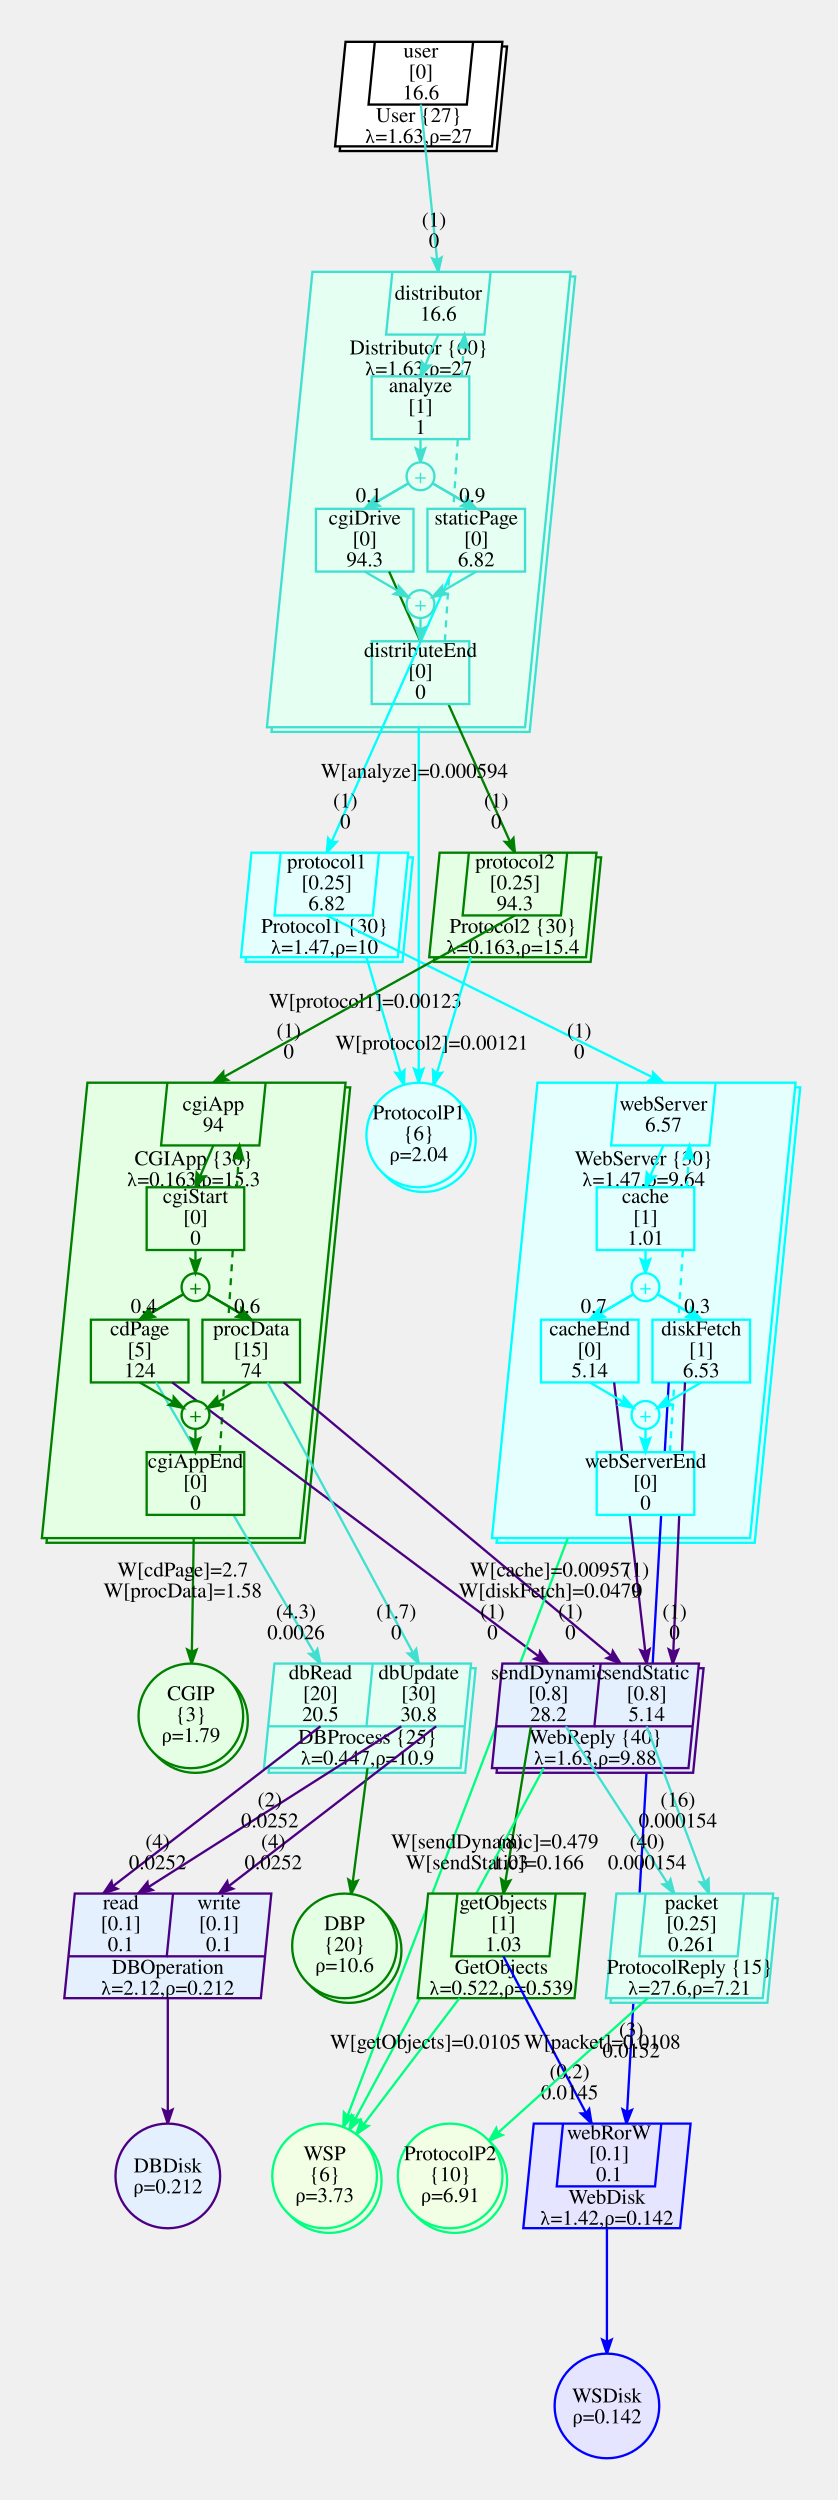
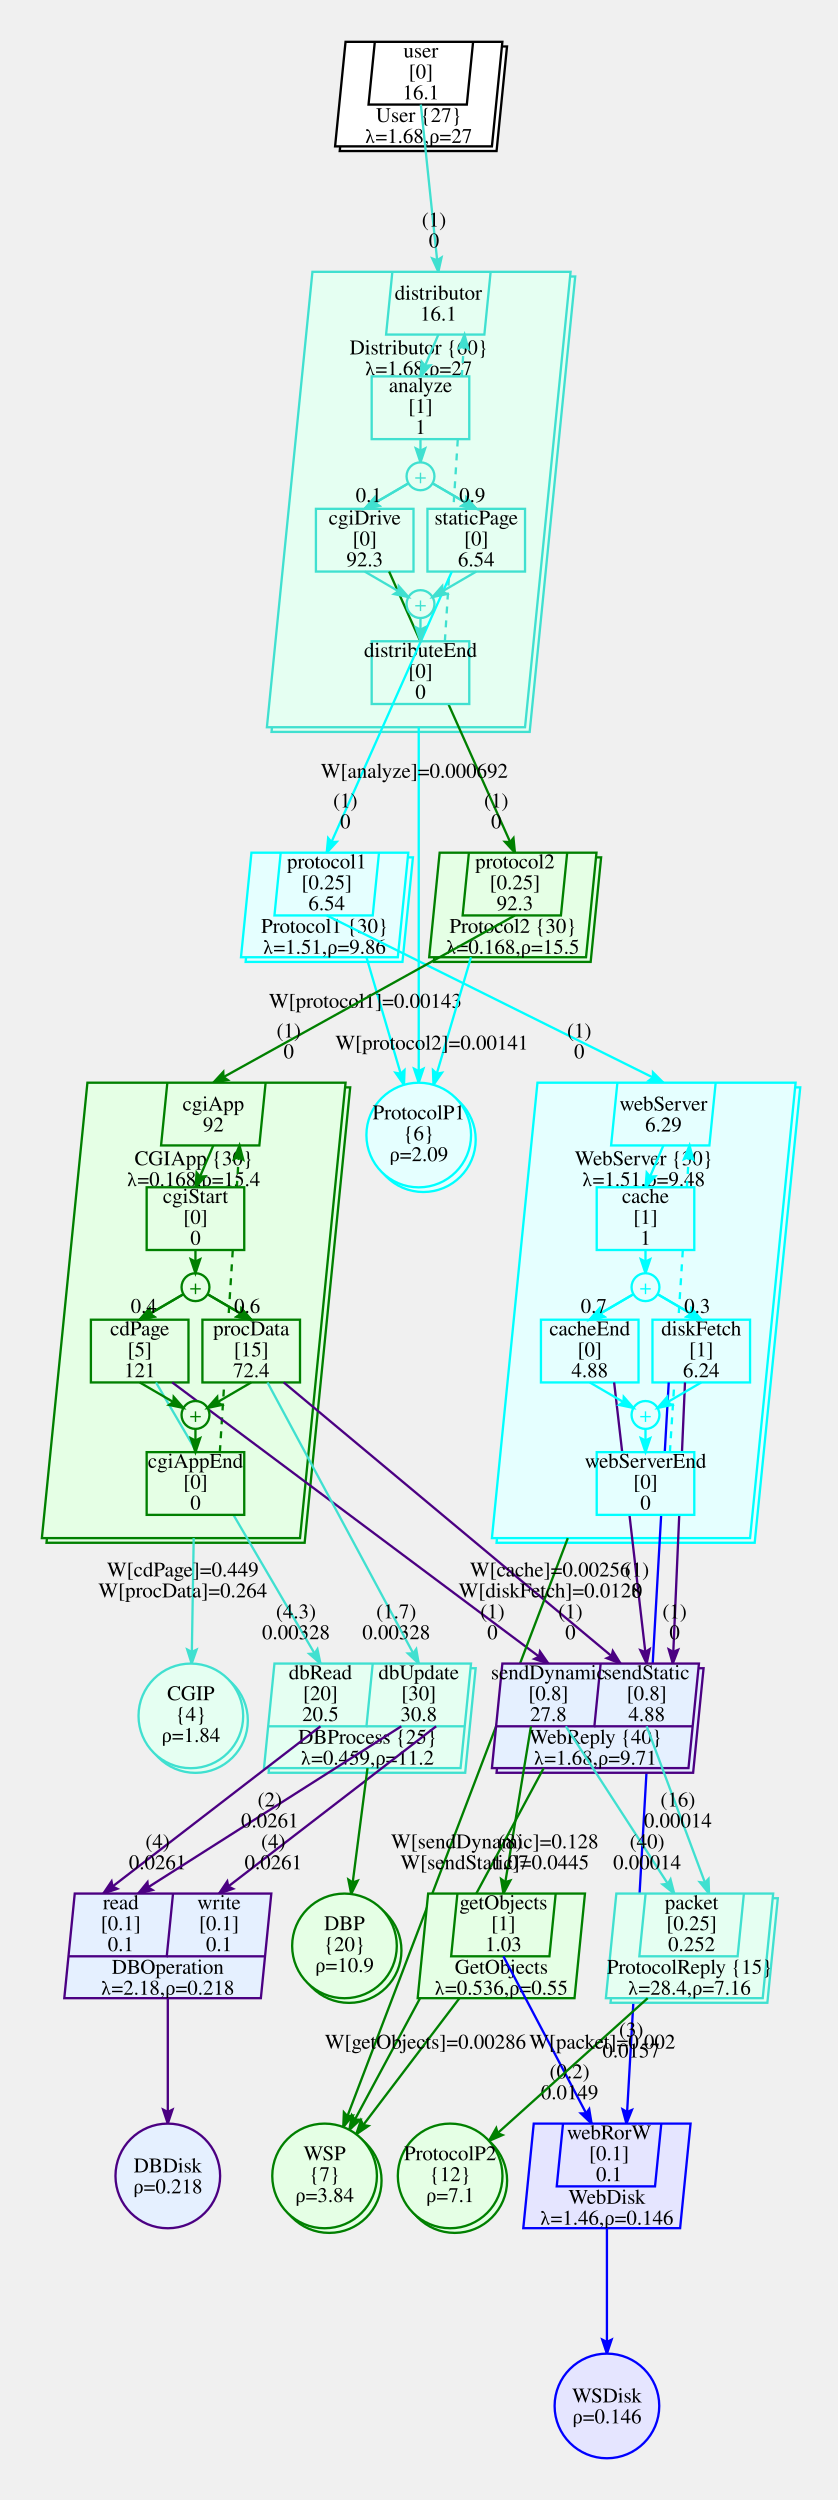
<svg xmlns="http://www.w3.org/2000/svg" width="5.006in" height="14.944in" viewBox="0 0 9010 26900">
  <polygon fill="#ffffff" stroke="black" stroke-width="25" points="3767.5,500 5455,500 5342.5,1625 3655,1625 " />
  <polygon fill="#ffffff" stroke="black" stroke-width="25" points="3717.5,450 5405,450 5292.5,1575 3605,1575 " />
-   <text x="4505" y="1538" font-family="Times" font-style="Roman" font-size="225" fill="black" text-anchor="middle">λ=1.63,ρ=27</text>
+   <text x="4505" y="1538" font-family="Times" font-style="Roman" font-size="225" fill="black" text-anchor="middle">λ=1.68,ρ=27</text>
  <text x="4505" y="1313" font-family="Times" font-style="Roman" font-size="225" fill="black" text-anchor="middle">User {27}</text>
  <polyline stroke="black" stroke-width="25" fill="none" points="4032.5,450 3965,1125 5022.5,1125 5090,450 " />
-   <text x="4528" y="1069" font-family="Times" font-style="Roman" font-size="225" fill="black" text-anchor="middle">16.6</text>
+   <text x="4528" y="1069" font-family="Times" font-style="Roman" font-size="225" fill="black" text-anchor="middle">16.1</text>
  <text x="4528" y="844" font-family="Times" font-style="Roman" font-size="225" fill="black" text-anchor="middle">[0]</text>
  <text x="4528" y="619" font-family="Times" font-style="Roman" font-size="225" fill="black" text-anchor="middle">user</text>
  <line x1="4527.5" y1="1125" x2="4716.25" y2="2925" stroke="Turquoise" stroke-width="25" />
  <polygon fill="Turquoise" stroke="Turquoise" stroke-width="25" points="4716.25,2925 4750.33,2770.6 4703.21,2800.68 4650.88,2781.03 " />
  <text x="4669" y="2663" font-family="Times" font-style="Roman" font-size="225" fill="black" text-anchor="middle">0</text>
  <text x="4669" y="2438" font-family="Times" font-style="Roman" font-size="225" fill="black" text-anchor="middle">(1)</text>
  <polygon fill="#e5fff2" stroke="Turquoise" stroke-width="25" points="3411.25,2975 6188.75,2975 5698.75,7875 2921.25,7875 " />
  <polygon fill="#e5fff2" stroke="Turquoise" stroke-width="25" points="3361.25,2925 6138.75,2925 5648.75,7825 2871.25,7825 " />
-   <text x="4505" y="4038" font-family="Times" font-style="Roman" font-size="225" fill="black" text-anchor="middle">λ=1.63,ρ=27</text>
+   <text x="4505" y="4038" font-family="Times" font-style="Roman" font-size="225" fill="black" text-anchor="middle">λ=1.68,ρ=27</text>
  <text x="4505" y="3813" font-family="Times" font-style="Roman" font-size="225" fill="black" text-anchor="middle">Distributor {60}</text>
  <polyline stroke="Turquoise" stroke-width="25" fill="none" points="4221.25,2925 4153.75,3600 5211.25,3600 5278.75,2925 " />
-   <text x="4716" y="3450" font-family="Times" font-style="Roman" font-size="225" fill="black" text-anchor="middle">16.6</text>
+   <text x="4716" y="3450" font-family="Times" font-style="Roman" font-size="225" fill="black" text-anchor="middle">16.1</text>
  <text x="4716" y="3225" font-family="Times" font-style="Roman" font-size="225" fill="black" text-anchor="middle">distributor</text>
  <line x1="4716.25" y1="3600" x2="4523.75" y2="4050" stroke="Turquoise" stroke-width="25" />
  <polygon fill="Turquoise" stroke="Turquoise" stroke-width="25" points="4523.75,4050 4628.72,3931.75 4572.91,3935.07 4536.77,3892.42 " />
  <line x1="4786.25" y1="6900" x2="4997.5" y2="3600" stroke-dasharray="75" stroke="Turquoise" stroke-width="25" />
  <polygon fill="Turquoise" stroke="Turquoise" stroke-width="25" points="4997.5,3600 4938.02,3746.5 4989.51,3724.74 5037.82,3752.89 " />
  <polygon fill="#e5fff2" stroke="Turquoise" stroke-width="25" points="3998.75,4725 3998.75,4050 5048.75,4050 5048.75,4725 3998.75,4725 " />
  <text x="4524" y="4669" font-family="Times" font-style="Roman" font-size="225" fill="black" text-anchor="middle">1</text>
  <text x="4524" y="4444" font-family="Times" font-style="Roman" font-size="225" fill="black" text-anchor="middle">[1]</text>
  <text x="4524" y="4219" font-family="Times" font-style="Roman" font-size="225" fill="black" text-anchor="middle">analyze</text>
  <polygon fill="#e5fff2" stroke="Turquoise" stroke-width="25" points="3398.75,6150 3398.75,5475 4448.75,5475 4448.75,6150 3398.75,6150 " />
  <line x1="4186.25" y1="6150" x2="5540" y2="9175" stroke="Green" stroke-width="25" />
  <polygon fill="Green" stroke="Green" stroke-width="25" points="5540,9175 5524.37,9017.66 5488.94,9060.9 5433.09,9058.51 " />
  <text x="5339" y="8913" font-family="Times" font-style="Roman" font-size="225" fill="black" text-anchor="middle">0</text>
  <text x="5339" y="8688" font-family="Times" font-style="Roman" font-size="225" fill="black" text-anchor="middle">(1)</text>
-   <text x="3924" y="6094" font-family="Times" font-style="Roman" font-size="225" fill="black" text-anchor="middle">94.3</text>
+   <text x="3924" y="6094" font-family="Times" font-style="Roman" font-size="225" fill="black" text-anchor="middle">92.3</text>
  <text x="3924" y="5869" font-family="Times" font-style="Roman" font-size="225" fill="black" text-anchor="middle">[0]</text>
  <text x="3924" y="5644" font-family="Times" font-style="Roman" font-size="225" fill="black" text-anchor="middle">cgiDrive</text>
  <polygon fill="#e5fff2" stroke="Turquoise" stroke-width="25" points="3998.75,7575 3998.75,6900 5048.75,6900 5048.75,7575 3998.75,7575 " />
  <text x="4524" y="7519" font-family="Times" font-style="Roman" font-size="225" fill="black" text-anchor="middle">0</text>
  <text x="4524" y="7294" font-family="Times" font-style="Roman" font-size="225" fill="black" text-anchor="middle">[0]</text>
  <text x="4524" y="7069" font-family="Times" font-style="Roman" font-size="225" fill="black" text-anchor="middle">distributeEnd</text>
  <polygon fill="#e5fff2" stroke="Turquoise" stroke-width="25" points="4598.75,6150 4598.75,5475 5648.75,5475 5648.75,6150 4598.75,6150 " />
  <line x1="4861.25" y1="6150" x2="3515" y2="9175" stroke="Cyan" stroke-width="25" />
  <polygon fill="Cyan" stroke="Cyan" stroke-width="25" points="3515,9175 3621.67,9058.29 3565.82,9060.8 3530.31,9017.63 " />
  <text x="3715" y="8913" font-family="Times" font-style="Roman" font-size="225" fill="black" text-anchor="middle">0</text>
  <text x="3715" y="8688" font-family="Times" font-style="Roman" font-size="225" fill="black" text-anchor="middle">(1)</text>
-   <text x="5124" y="6094" font-family="Times" font-style="Roman" font-size="225" fill="black" text-anchor="middle">6.82</text>
+   <text x="5124" y="6094" font-family="Times" font-style="Roman" font-size="225" fill="black" text-anchor="middle">6.54</text>
  <text x="5124" y="5869" font-family="Times" font-style="Roman" font-size="225" fill="black" text-anchor="middle">[0]</text>
  <text x="5124" y="5644" font-family="Times" font-style="Roman" font-size="225" fill="black" text-anchor="middle">staticPage</text>
  <line x1="4523.75" y1="4725" x2="4523.75" y2="4975" stroke="Turquoise" stroke-width="25" />
  <polygon fill="Turquoise" stroke="Turquoise" stroke-width="25" points="4523.75,4975 4573.75,4825 4523.75,4850 4473.75,4825 " />
  <circle cx="4524" cy="6500" r="150" fill="#e5fff2" stroke="Turquoise" stroke-width="25" />
  <text x="4524" y="6575" font-family="Times" font-style="Roman" font-size="225" fill="Turquoise" text-anchor="middle">+</text>
  <line x1="3923.75" y1="6150" x2="4394.18" y2="6424.42" stroke="Turquoise" stroke-width="25" />
  <polygon fill="Turquoise" stroke="Turquoise" stroke-width="25" points="4394.18,6424.42 4289.81,6305.65 4286.21,6361.44 4239.42,6392.03 " />
  <line x1="5123.75" y1="6150" x2="4653.32" y2="6424.42" stroke="Turquoise" stroke-width="25" />
  <polygon fill="Turquoise" stroke="Turquoise" stroke-width="25" points="4653.32,6424.42 4808.08,6392.03 4761.29,6361.44 4757.69,6305.65 " />
  <circle cx="4524" cy="5125" r="150" fill="#e5fff2" stroke="Turquoise" stroke-width="25" />
  <text x="4524" y="5200" font-family="Times" font-style="Roman" font-size="225" fill="Turquoise" text-anchor="middle">+</text>
  <line x1="4394.18" y1="5200.58" x2="3923.75" y2="5475" stroke="Turquoise" stroke-width="25" />
  <polygon fill="Turquoise" stroke="Turquoise" stroke-width="25" points="3923.75,5475 4078.51,5442.61 4031.72,5412.02 4028.12,5356.23 " />
  <line x1="4653.32" y1="5200.58" x2="5123.75" y2="5475" stroke="Turquoise" stroke-width="25" />
  <polygon fill="Turquoise" stroke="Turquoise" stroke-width="25" points="5123.75,5475 5019.38,5356.23 5015.78,5412.02 4968.99,5442.61 " />
  <line x1="4394.18" y1="5200.58" x2="3923.75" y2="5475" stroke="Turquoise" stroke-width="25" />
  <polygon fill="Turquoise" stroke="Turquoise" stroke-width="25" points="3923.75,5475 4078.51,5442.61 4031.72,5412.02 4028.12,5356.23 " />
  <line x1="4653.32" y1="5200.58" x2="5123.75" y2="5475" stroke="Turquoise" stroke-width="25" />
  <polygon fill="Turquoise" stroke="Turquoise" stroke-width="25" points="5123.75,5475 5019.38,5356.23 5015.78,5412.02 4968.99,5442.61 " />
  <text x="3967" y="5402" font-family="Times" font-style="Roman" font-size="225" fill="black" text-anchor="middle">0.1</text>
  <text x="5081" y="5402" font-family="Times" font-style="Roman" font-size="225" fill="black" text-anchor="middle">0.9</text>
  <line x1="4523.75" y1="6650" x2="4523.75" y2="6900" stroke="Turquoise" stroke-width="25" />
  <polygon fill="Turquoise" stroke="Turquoise" stroke-width="25" points="4523.75,6900 4573.75,6750 4523.75,6775 4473.75,6750 " />
  <line x1="4505" y1="7825" x2="4505" y2="11650" stroke="Cyan" stroke-width="25" />
  <polygon fill="Cyan" stroke="Cyan" stroke-width="25" points="4505,11650 4555,11500 4505,11525 4455,11500 " />
-   <text x="4458" y="8369" font-family="Times" font-style="Roman" font-size="225" fill="black" text-anchor="middle">W[analyze]=0.000594</text>
+   <text x="4458" y="8369" font-family="Times" font-style="Roman" font-size="225" fill="black" text-anchor="middle">W[analyze]=0.000692</text>
  <polygon fill="#e5ffff" stroke="Cyan" stroke-width="25" points="2755,9225 4442.5,9225 4330,10350 2642.5,10350 " />
  <polygon fill="#e5ffff" stroke="Cyan" stroke-width="25" points="2705,9175 4392.5,9175 4280,10300 2592.5,10300 " />
-   <text x="3492" y="10263" font-family="Times" font-style="Roman" font-size="225" fill="black" text-anchor="middle">λ=1.47,ρ=10</text>
+   <text x="3492" y="10263" font-family="Times" font-style="Roman" font-size="225" fill="black" text-anchor="middle">λ=1.51,ρ=9.86</text>
  <text x="3492" y="10038" font-family="Times" font-style="Roman" font-size="225" fill="black" text-anchor="middle">Protocol1 {30}</text>
  <polyline stroke="Cyan" stroke-width="25" fill="none" points="3020,9175 2952.5,9850 4010,9850 4077.5,9175 " />
-   <text x="3515" y="9794" font-family="Times" font-style="Roman" font-size="225" fill="black" text-anchor="middle">6.82</text>
+   <text x="3515" y="9794" font-family="Times" font-style="Roman" font-size="225" fill="black" text-anchor="middle">6.54</text>
  <text x="3515" y="9569" font-family="Times" font-style="Roman" font-size="225" fill="black" text-anchor="middle">[0.25]</text>
  <text x="3515" y="9344" font-family="Times" font-style="Roman" font-size="225" fill="black" text-anchor="middle">protocol1</text>
  <line x1="3515" y1="9850" x2="7137.5" y2="11650" stroke="Cyan" stroke-width="25" />
  <polygon fill="Cyan" stroke="Cyan" stroke-width="25" points="7137.5,11650 7025.42,11538.5 7025.56,11594.4 6980.92,11628 " />
  <text x="6232" y="11388" font-family="Times" font-style="Roman" font-size="225" fill="black" text-anchor="middle">0</text>
  <text x="6232" y="11163" font-family="Times" font-style="Roman" font-size="225" fill="black" text-anchor="middle">(1)</text>
  <line x1="3942.5" y1="10300" x2="4346.28" y2="11672.9" stroke="Cyan" stroke-width="25" />
  <polygon fill="Cyan" stroke="Cyan" stroke-width="25" points="4346.28,11672.9 4351.92,11514.8 4311.01,11552.9 4255.99,11543.1 " />
-   <text x="3931" y="10844" font-family="Times" font-style="Roman" font-size="225" fill="black" text-anchor="middle">W[protocol1]=0.00123</text>
+   <text x="3931" y="10844" font-family="Times" font-style="Roman" font-size="225" fill="black" text-anchor="middle">W[protocol1]=0.00143</text>
  <polygon fill="#e5ffe5" stroke="Green" stroke-width="25" points="4780,9225 6467.5,9225 6355,10350 4667.5,10350 " />
  <polygon fill="#e5ffe5" stroke="Green" stroke-width="25" points="4730,9175 6417.5,9175 6305,10300 4617.5,10300 " />
-   <text x="5518" y="10263" font-family="Times" font-style="Roman" font-size="225" fill="black" text-anchor="middle">λ=0.163,ρ=15.4</text>
+   <text x="5518" y="10263" font-family="Times" font-style="Roman" font-size="225" fill="black" text-anchor="middle">λ=0.168,ρ=15.5</text>
  <text x="5518" y="10038" font-family="Times" font-style="Roman" font-size="225" fill="black" text-anchor="middle">Protocol2 {30}</text>
  <polyline stroke="Green" stroke-width="25" fill="none" points="5045,9175 4977.5,9850 6035,9850 6102.5,9175 " />
-   <text x="5540" y="9794" font-family="Times" font-style="Roman" font-size="225" fill="black" text-anchor="middle">94.3</text>
+   <text x="5540" y="9794" font-family="Times" font-style="Roman" font-size="225" fill="black" text-anchor="middle">92.3</text>
  <text x="5540" y="9569" font-family="Times" font-style="Roman" font-size="225" fill="black" text-anchor="middle">[0.25]</text>
  <text x="5540" y="9344" font-family="Times" font-style="Roman" font-size="225" fill="black" text-anchor="middle">protocol2</text>
  <line x1="5540" y1="9850" x2="2295" y2="11650" stroke="Green" stroke-width="25" />
  <polygon fill="Green" stroke="Green" stroke-width="25" points="2295,11650 2450.42,11621 2404.31,11589.4 2401.92,11533.5 " />
  <text x="3106" y="11388" font-family="Times" font-style="Roman" font-size="225" fill="black" text-anchor="middle">0</text>
  <text x="3106" y="11163" font-family="Times" font-style="Roman" font-size="225" fill="black" text-anchor="middle">(1)</text>
  <line x1="5067.5" y1="10300" x2="4663.72" y2="11672.9" stroke="Cyan" stroke-width="25" />
  <polygon fill="Cyan" stroke="Cyan" stroke-width="25" points="4663.72,11672.9 4754.01,11543.1 4698.99,11552.9 4658.08,11514.8 " />
-   <text x="4646" y="11294" font-family="Times" font-style="Roman" font-size="225" fill="black" text-anchor="middle">W[protocol2]=0.00121</text>
+   <text x="4646" y="11294" font-family="Times" font-style="Roman" font-size="225" fill="black" text-anchor="middle">W[protocol2]=0.00141</text>
  <polygon fill="#e5ffe5" stroke="Green" stroke-width="25" points="990,11700 3767.5,11700 3277.5,16600 500,16600 " />
  <polygon fill="#e5ffe5" stroke="Green" stroke-width="25" points="940,11650 3717.5,11650 3227.5,16550 450,16550 " />
-   <text x="2084" y="12763" font-family="Times" font-style="Roman" font-size="225" fill="black" text-anchor="middle">λ=0.163,ρ=15.3</text>
+   <text x="2084" y="12763" font-family="Times" font-style="Roman" font-size="225" fill="black" text-anchor="middle">λ=0.168,ρ=15.4</text>
  <text x="2084" y="12538" font-family="Times" font-style="Roman" font-size="225" fill="black" text-anchor="middle">CGIApp {30}</text>
  <polyline stroke="Green" stroke-width="25" fill="none" points="1800,11650 1732.5,12325 2790,12325 2857.5,11650 " />
-   <text x="2295" y="12175" font-family="Times" font-style="Roman" font-size="225" fill="black" text-anchor="middle">94</text>
+   <text x="2295" y="12175" font-family="Times" font-style="Roman" font-size="225" fill="black" text-anchor="middle">92</text>
  <text x="2295" y="11950" font-family="Times" font-style="Roman" font-size="225" fill="black" text-anchor="middle">cgiApp</text>
  <line x1="2295" y1="12325" x2="2102.5" y2="12775" stroke="Green" stroke-width="25" />
  <polygon fill="Green" stroke="Green" stroke-width="25" points="2102.5,12775 2207.47,12656.8 2151.66,12660.1 2115.52,12617.4 " />
  <line x1="2365" y1="15625" x2="2576.25" y2="12325" stroke-dasharray="75" stroke="Green" stroke-width="25" />
  <polygon fill="Green" stroke="Green" stroke-width="25" points="2576.25,12325 2516.77,12471.5 2568.26,12449.7 2616.57,12477.9 " />
  <polygon fill="#e5ffe5" stroke="Green" stroke-width="25" points="977.5,14875 977.5,14200 2027.5,14200 2027.5,14875 977.5,14875 " />
  <line x1="1677.5" y1="14875" x2="3447.5" y2="17900" stroke="Turquoise" stroke-width="25" />
  <polygon fill="Turquoise" stroke="Turquoise" stroke-width="25" points="3447.5,17900 3414.9,17745.3 3384.37,17792.1 3328.59,17795.8 " />
-   <text x="3184" y="17638" font-family="Times" font-style="Roman" font-size="225" fill="black" text-anchor="middle">0.0026</text>
+   <text x="3184" y="17638" font-family="Times" font-style="Roman" font-size="225" fill="black" text-anchor="middle">0.00328</text>
  <text x="3184" y="17413" font-family="Times" font-style="Roman" font-size="225" fill="black" text-anchor="middle">(4.3)</text>
  <line x1="1852.5" y1="14875" x2="5900" y2="17900" stroke="Indigo" stroke-width="25" />
  <polygon fill="Indigo" stroke="Indigo" stroke-width="25" points="5900,17900 5809.78,17770.2 5799.87,17825.2 5749.92,17850.3 " />
  <text x="5298" y="17638" font-family="Times" font-style="Roman" font-size="225" fill="black" text-anchor="middle">0</text>
  <text x="5298" y="17413" font-family="Times" font-style="Roman" font-size="225" fill="black" text-anchor="middle">(1)</text>
-   <text x="1503" y="14819" font-family="Times" font-style="Roman" font-size="225" fill="black" text-anchor="middle">124</text>
+   <text x="1503" y="14819" font-family="Times" font-style="Roman" font-size="225" fill="black" text-anchor="middle">121</text>
  <text x="1503" y="14594" font-family="Times" font-style="Roman" font-size="225" fill="black" text-anchor="middle">[5]</text>
  <text x="1503" y="14369" font-family="Times" font-style="Roman" font-size="225" fill="black" text-anchor="middle">cdPage</text>
  <polygon fill="#e5ffe5" stroke="Green" stroke-width="25" points="1577.5,16300 1577.5,15625 2627.5,15625 2627.5,16300 1577.5,16300 " />
  <text x="2103" y="16244" font-family="Times" font-style="Roman" font-size="225" fill="black" text-anchor="middle">0</text>
  <text x="2103" y="16019" font-family="Times" font-style="Roman" font-size="225" fill="black" text-anchor="middle">[0]</text>
  <text x="2103" y="15794" font-family="Times" font-style="Roman" font-size="225" fill="black" text-anchor="middle">cgiAppEnd</text>
  <polygon fill="#e5ffe5" stroke="Green" stroke-width="25" points="1577.5,13450 1577.5,12775 2627.5,12775 2627.5,13450 1577.5,13450 " />
  <text x="2103" y="13394" font-family="Times" font-style="Roman" font-size="225" fill="black" text-anchor="middle">0</text>
  <text x="2103" y="13169" font-family="Times" font-style="Roman" font-size="225" fill="black" text-anchor="middle">[0]</text>
  <text x="2103" y="12944" font-family="Times" font-style="Roman" font-size="225" fill="black" text-anchor="middle">cgiStart</text>
  <polygon fill="#e5ffe5" stroke="Green" stroke-width="25" points="2177.5,14875 2177.5,14200 3227.5,14200 3227.5,14875 2177.5,14875 " />
  <line x1="2877.5" y1="14875" x2="4505" y2="17900" stroke="Turquoise" stroke-width="25" />
  <polygon fill="Turquoise" stroke="Turquoise" stroke-width="25" points="4505,17900 4477.96,17744.2 4445.78,17789.9 4389.9,17791.6 " />
-   <text x="4263" y="17638" font-family="Times" font-style="Roman" font-size="225" fill="black" text-anchor="middle">0</text>
+   <text x="4263" y="17638" font-family="Times" font-style="Roman" font-size="225" fill="black" text-anchor="middle">0.00328</text>
  <text x="4263" y="17413" font-family="Times" font-style="Roman" font-size="225" fill="black" text-anchor="middle">(1.7)</text>
  <line x1="3052.5" y1="14875" x2="6676.25" y2="17900" stroke="Indigo" stroke-width="25" />
  <polygon fill="Indigo" stroke="Indigo" stroke-width="25" points="6676.25,17900 6593.14,17765.5 6580.29,17819.9 6529.06,17842.3 " />
  <text x="6137" y="17638" font-family="Times" font-style="Roman" font-size="225" fill="black" text-anchor="middle">0</text>
  <text x="6137" y="17413" font-family="Times" font-style="Roman" font-size="225" fill="black" text-anchor="middle">(1)</text>
-   <text x="2703" y="14819" font-family="Times" font-style="Roman" font-size="225" fill="black" text-anchor="middle">74</text>
+   <text x="2703" y="14819" font-family="Times" font-style="Roman" font-size="225" fill="black" text-anchor="middle">72.4</text>
  <text x="2703" y="14594" font-family="Times" font-style="Roman" font-size="225" fill="black" text-anchor="middle">[15]</text>
  <text x="2703" y="14369" font-family="Times" font-style="Roman" font-size="225" fill="black" text-anchor="middle">procData</text>
  <circle cx="2103" cy="15225" r="150" fill="#e5ffe5" stroke="Green" stroke-width="25" />
  <text x="2103" y="15300" font-family="Times" font-style="Roman" font-size="225" fill="Green" text-anchor="middle">+</text>
+   <line x1="2702.5" y1="14875" x2="2232.07" y2="15149.4" stroke="Green" stroke-width="25" />
+   <polygon fill="Green" stroke="Green" stroke-width="25" points="2232.07,15149.4 2386.83,15117 2340.04,15086.4 2336.44,15030.6 " />
  <line x1="1502.5" y1="14875" x2="1972.93" y2="15149.4" stroke="Green" stroke-width="25" />
  <polygon fill="Green" stroke="Green" stroke-width="25" points="1972.93,15149.4 1868.56,15030.6 1864.96,15086.4 1818.17,15117 " />
-   <line x1="2702.5" y1="14875" x2="2232.07" y2="15149.4" stroke="Green" stroke-width="25" />
-   <polygon fill="Green" stroke="Green" stroke-width="25" points="2232.07,15149.4 2386.83,15117 2340.04,15086.4 2336.44,15030.6 " />
  <circle cx="2103" cy="13850" r="150" fill="#e5ffe5" stroke="Green" stroke-width="25" />
  <text x="2103" y="13925" font-family="Times" font-style="Roman" font-size="225" fill="Green" text-anchor="middle">+</text>
+   <line x1="2232.07" y1="13925.6" x2="2702.5" y2="14200" stroke="Green" stroke-width="25" />
+   <polygon fill="Green" stroke="Green" stroke-width="25" points="2702.5,14200 2598.13,14081.2 2594.53,14137 2547.74,14167.6 " />
  <line x1="1972.93" y1="13925.6" x2="1502.5" y2="14200" stroke="Green" stroke-width="25" />
  <polygon fill="Green" stroke="Green" stroke-width="25" points="1502.5,14200 1657.26,14167.6 1610.47,14137 1606.87,14081.2 " />
  <line x1="2232.07" y1="13925.6" x2="2702.5" y2="14200" stroke="Green" stroke-width="25" />
  <polygon fill="Green" stroke="Green" stroke-width="25" points="2702.5,14200 2598.13,14081.2 2594.53,14137 2547.74,14167.6 " />
  <line x1="1972.93" y1="13925.6" x2="1502.5" y2="14200" stroke="Green" stroke-width="25" />
  <polygon fill="Green" stroke="Green" stroke-width="25" points="1502.5,14200 1657.26,14167.6 1610.47,14137 1606.87,14081.2 " />
-   <line x1="2232.07" y1="13925.6" x2="2702.5" y2="14200" stroke="Green" stroke-width="25" />
-   <polygon fill="Green" stroke="Green" stroke-width="25" points="2702.5,14200 2598.13,14081.2 2594.53,14137 2547.74,14167.6 " />
+   <text x="2659" y="14127" font-family="Times" font-style="Roman" font-size="225" fill="black" text-anchor="middle">0.6</text>
  <text x="1546" y="14127" font-family="Times" font-style="Roman" font-size="225" fill="black" text-anchor="middle">0.4</text>
-   <text x="2659" y="14127" font-family="Times" font-style="Roman" font-size="225" fill="black" text-anchor="middle">0.6</text>
  <line x1="2102.5" y1="15375" x2="2102.5" y2="15625" stroke="Green" stroke-width="25" />
  <polygon fill="Green" stroke="Green" stroke-width="25" points="2102.5,15625 2152.5,15475 2102.5,15500 2052.5,15475 " />
  <line x1="2102.5" y1="13450" x2="2102.5" y2="13700" stroke="Green" stroke-width="25" />
  <polygon fill="Green" stroke="Green" stroke-width="25" points="2102.5,13700 2152.5,13550 2102.5,13575 2052.5,13550 " />
-   <line x1="2083.75" y1="16550" x2="2061.69" y2="17900.1" stroke="Green" stroke-width="25" />
-   <polygon fill="Green" stroke="Green" stroke-width="25" points="2061.69,17900.1 2114.13,17750.9 2063.73,17775.1 2014.15,17749.3 " />
-   <text x="1966" y="17188" font-family="Times" font-style="Roman" font-size="225" fill="black" text-anchor="middle">W[procData]=1.58</text>
-   <text x="1966" y="16963" font-family="Times" font-style="Roman" font-size="225" fill="black" text-anchor="middle">W[cdPage]=2.7</text>
+   <line x1="2083.75" y1="16550" x2="2061.69" y2="17900.1" stroke="Turquoise" stroke-width="25" />
+   <polygon fill="Turquoise" stroke="Turquoise" stroke-width="25" points="2061.69,17900.1 2114.13,17750.9 2063.73,17775.1 2014.15,17749.3 " />
+   <text x="1966" y="17188" font-family="Times" font-style="Roman" font-size="225" fill="black" text-anchor="middle">W[procData]=0.264</text>
+   <text x="1966" y="16963" font-family="Times" font-style="Roman" font-size="225" fill="black" text-anchor="middle">W[cdPage]=0.449</text>
  <circle cx="4555" cy="12263" r="563" fill="#e5ffff" stroke="Cyan" stroke-width="25" />
  <circle cx="4505" cy="12213" r="563" fill="#e5ffff" stroke="Cyan" stroke-width="25" />
-   <text x="4505" y="12494" font-family="Times" font-style="Roman" font-size="225" fill="black" text-anchor="middle">ρ=2.04</text>
+   <text x="4505" y="12494" font-family="Times" font-style="Roman" font-size="225" fill="black" text-anchor="middle">ρ=2.09</text>
  <text x="4505" y="12269" font-family="Times" font-style="Roman" font-size="225" fill="black" text-anchor="middle">{6}</text>
  <text x="4505" y="12044" font-family="Times" font-style="Roman" font-size="225" fill="black" text-anchor="middle">ProtocolP1</text>
  <polygon fill="#e5ffff" stroke="Cyan" stroke-width="25" points="5832.5,11700 8610,11700 8120,16600 5342.5,16600 " />
  <polygon fill="#e5ffff" stroke="Cyan" stroke-width="25" points="5782.5,11650 8560,11650 8070,16550 5292.5,16550 " />
-   <text x="6926" y="12763" font-family="Times" font-style="Roman" font-size="225" fill="black" text-anchor="middle">λ=1.47,ρ=9.64</text>
+   <text x="6926" y="12763" font-family="Times" font-style="Roman" font-size="225" fill="black" text-anchor="middle">λ=1.51,ρ=9.48</text>
  <text x="6926" y="12538" font-family="Times" font-style="Roman" font-size="225" fill="black" text-anchor="middle">WebServer {30}</text>
  <polyline stroke="Cyan" stroke-width="25" fill="none" points="6642.5,11650 6575,12325 7632.5,12325 7700,11650 " />
-   <text x="7138" y="12175" font-family="Times" font-style="Roman" font-size="225" fill="black" text-anchor="middle">6.57</text>
+   <text x="7138" y="12175" font-family="Times" font-style="Roman" font-size="225" fill="black" text-anchor="middle">6.29</text>
  <text x="7138" y="11950" font-family="Times" font-style="Roman" font-size="225" fill="black" text-anchor="middle">webServer</text>
  <line x1="7137.5" y1="12325" x2="6945" y2="12775" stroke="Cyan" stroke-width="25" />
  <polygon fill="Cyan" stroke="Cyan" stroke-width="25" points="6945,12775 7049.97,12656.8 6994.16,12660.1 6958.02,12617.4 " />
  <line x1="7207.5" y1="15625" x2="7418.75" y2="12325" stroke-dasharray="75" stroke="Cyan" stroke-width="25" />
  <polygon fill="Cyan" stroke="Cyan" stroke-width="25" points="7418.75,12325 7359.27,12471.5 7410.76,12449.7 7459.07,12477.9 " />
  <polygon fill="#e5ffff" stroke="Cyan" stroke-width="25" points="6420,13450 6420,12775 7470,12775 7470,13450 6420,13450 " />
-   <text x="6945" y="13394" font-family="Times" font-style="Roman" font-size="225" fill="black" text-anchor="middle">1.01</text>
+   <text x="6945" y="13394" font-family="Times" font-style="Roman" font-size="225" fill="black" text-anchor="middle">1</text>
  <text x="6945" y="13169" font-family="Times" font-style="Roman" font-size="225" fill="black" text-anchor="middle">[1]</text>
  <text x="6945" y="12944" font-family="Times" font-style="Roman" font-size="225" fill="black" text-anchor="middle">cache</text>
  <polygon fill="#e5ffff" stroke="Cyan" stroke-width="25" points="5820,14875 5820,14200 6870,14200 6870,14875 5820,14875 " />
  <line x1="6607.5" y1="14875" x2="6957.5" y2="17900" stroke="Indigo" stroke-width="25" />
  <polygon fill="Indigo" stroke="Indigo" stroke-width="25" points="6957.5,17900 6989.93,17745.2 6943.13,17775.8 6890.59,17756.7 " />
  <text x="6853" y="17188" font-family="Times" font-style="Roman" font-size="225" fill="black" text-anchor="middle">0</text>
  <text x="6853" y="16963" font-family="Times" font-style="Roman" font-size="225" fill="black" text-anchor="middle">(1)</text>
-   <text x="6345" y="14819" font-family="Times" font-style="Roman" font-size="225" fill="black" text-anchor="middle">5.14</text>
+   <text x="6345" y="14819" font-family="Times" font-style="Roman" font-size="225" fill="black" text-anchor="middle">4.88</text>
  <text x="6345" y="14594" font-family="Times" font-style="Roman" font-size="225" fill="black" text-anchor="middle">[0]</text>
  <text x="6345" y="14369" font-family="Times" font-style="Roman" font-size="225" fill="black" text-anchor="middle">cacheEnd</text>
  <polygon fill="#e5ffff" stroke="Cyan" stroke-width="25" points="7020,14875 7020,14200 8070,14200 8070,14875 7020,14875 " />
  <line x1="7195" y1="14875" x2="6740" y2="22850" stroke="Blue" stroke-width="25" />
  <polygon fill="Blue" stroke="Blue" stroke-width="25" points="6740,22850 6798.46,22703.1 6747.12,22725.2 6698.63,22697.4 " />
-   <text x="6791" y="22138" font-family="Times" font-style="Roman" font-size="225" fill="black" text-anchor="middle">0.0152</text>
+   <text x="6791" y="22138" font-family="Times" font-style="Roman" font-size="225" fill="black" text-anchor="middle">0.0157</text>
  <text x="6791" y="21913" font-family="Times" font-style="Roman" font-size="225" fill="black" text-anchor="middle">(3)</text>
  <line x1="7370" y1="14875" x2="7238.75" y2="17900" stroke="Indigo" stroke-width="25" />
  <polygon fill="Indigo" stroke="Indigo" stroke-width="25" points="7238.75,17900 7295.21,17752.3 7244.17,17775.1 7195.3,17748 " />
  <text x="7258" y="17638" font-family="Times" font-style="Roman" font-size="225" fill="black" text-anchor="middle">0</text>
  <text x="7258" y="17413" font-family="Times" font-style="Roman" font-size="225" fill="black" text-anchor="middle">(1)</text>
-   <text x="7545" y="14819" font-family="Times" font-style="Roman" font-size="225" fill="black" text-anchor="middle">6.53</text>
+   <text x="7545" y="14819" font-family="Times" font-style="Roman" font-size="225" fill="black" text-anchor="middle">6.24</text>
  <text x="7545" y="14594" font-family="Times" font-style="Roman" font-size="225" fill="black" text-anchor="middle">[1]</text>
  <text x="7545" y="14369" font-family="Times" font-style="Roman" font-size="225" fill="black" text-anchor="middle">diskFetch</text>
  <polygon fill="#e5ffff" stroke="Cyan" stroke-width="25" points="6420,16300 6420,15625 7470,15625 7470,16300 6420,16300 " />
  <text x="6945" y="16244" font-family="Times" font-style="Roman" font-size="225" fill="black" text-anchor="middle">0</text>
  <text x="6945" y="16019" font-family="Times" font-style="Roman" font-size="225" fill="black" text-anchor="middle">[0]</text>
  <text x="6945" y="15794" font-family="Times" font-style="Roman" font-size="225" fill="black" text-anchor="middle">webServerEnd</text>
  <line x1="6945" y1="13450" x2="6945" y2="13700" stroke="Cyan" stroke-width="25" />
  <polygon fill="Cyan" stroke="Cyan" stroke-width="25" points="6945,13700 6995,13550 6945,13575 6895,13550 " />
  <circle cx="6945" cy="15225" r="150" fill="#e5ffff" stroke="Cyan" stroke-width="25" />
  <text x="6945" y="15300" font-family="Times" font-style="Roman" font-size="225" fill="Cyan" text-anchor="middle">+</text>
  <line x1="6345" y1="14875" x2="6815.43" y2="15149.4" stroke="Cyan" stroke-width="25" />
  <polygon fill="Cyan" stroke="Cyan" stroke-width="25" points="6815.43,15149.4 6711.06,15030.6 6707.46,15086.4 6660.67,15117 " />
  <line x1="7545" y1="14875" x2="7074.57" y2="15149.4" stroke="Cyan" stroke-width="25" />
  <polygon fill="Cyan" stroke="Cyan" stroke-width="25" points="7074.57,15149.4 7229.33,15117 7182.54,15086.4 7178.94,15030.6 " />
  <circle cx="6945" cy="13850" r="150" fill="#e5ffff" stroke="Cyan" stroke-width="25" />
  <text x="6945" y="13925" font-family="Times" font-style="Roman" font-size="225" fill="Cyan" text-anchor="middle">+</text>
  <line x1="6815.43" y1="13925.6" x2="6345" y2="14200" stroke="Cyan" stroke-width="25" />
  <polygon fill="Cyan" stroke="Cyan" stroke-width="25" points="6345,14200 6499.76,14167.6 6452.97,14137 6449.37,14081.2 " />
  <line x1="7074.57" y1="13925.6" x2="7545" y2="14200" stroke="Cyan" stroke-width="25" />
  <polygon fill="Cyan" stroke="Cyan" stroke-width="25" points="7545,14200 7440.63,14081.2 7437.03,14137 7390.24,14167.6 " />
  <line x1="6815.43" y1="13925.6" x2="6345" y2="14200" stroke="Cyan" stroke-width="25" />
  <polygon fill="Cyan" stroke="Cyan" stroke-width="25" points="6345,14200 6499.76,14167.6 6452.97,14137 6449.37,14081.2 " />
  <line x1="7074.57" y1="13925.6" x2="7545" y2="14200" stroke="Cyan" stroke-width="25" />
  <polygon fill="Cyan" stroke="Cyan" stroke-width="25" points="7545,14200 7440.63,14081.2 7437.03,14137 7390.24,14167.6 " />
  <text x="6388" y="14127" font-family="Times" font-style="Roman" font-size="225" fill="black" text-anchor="middle">0.7</text>
  <text x="7502" y="14127" font-family="Times" font-style="Roman" font-size="225" fill="black" text-anchor="middle">0.3</text>
  <line x1="6945" y1="15375" x2="6945" y2="15625" stroke="Cyan" stroke-width="25" />
  <polygon fill="Cyan" stroke="Cyan" stroke-width="25" points="6945,15625 6995,15475 6945,15500 6895,15475 " />
-   <line x1="6109.37" y1="16550" x2="3692.92" y2="22886.9" stroke="SpringGreen" stroke-width="25" />
-   <polygon fill="SpringGreen" stroke="SpringGreen" stroke-width="25" points="3692.92,22886.9 3793.08,22764.6 3737.46,22770.1 3699.65,22728.9 " />
-   <text x="5919" y="17188" font-family="Times" font-style="Roman" font-size="225" fill="black" text-anchor="middle">W[diskFetch]=0.0479</text>
-   <text x="5919" y="16963" font-family="Times" font-style="Roman" font-size="225" fill="black" text-anchor="middle">W[cache]=0.00957</text>
-   <circle cx="2103" cy="18513" r="563" fill="#e5ffe5" stroke="Green" stroke-width="25" />
-   <circle cx="2053" cy="18463" r="563" fill="#e5ffe5" stroke="Green" stroke-width="25" />
-   <text x="2053" y="18744" font-family="Times" font-style="Roman" font-size="225" fill="black" text-anchor="middle">ρ=1.79</text>
-   <text x="2053" y="18519" font-family="Times" font-style="Roman" font-size="225" fill="black" text-anchor="middle">{3}</text>
+   <line x1="6109.37" y1="16550" x2="3692.92" y2="22886.9" stroke="Green" stroke-width="25" />
+   <polygon fill="Green" stroke="Green" stroke-width="25" points="3692.92,22886.9 3793.08,22764.6 3737.46,22770.1 3699.65,22728.9 " />
+   <text x="5919" y="17188" font-family="Times" font-style="Roman" font-size="225" fill="black" text-anchor="middle">W[diskFetch]=0.0128</text>
+   <text x="5919" y="16963" font-family="Times" font-style="Roman" font-size="225" fill="black" text-anchor="middle">W[cache]=0.00256</text>
+   <circle cx="2103" cy="18513" r="563" fill="#e5fff2" stroke="Turquoise" stroke-width="25" />
+   <circle cx="2053" cy="18463" r="563" fill="#e5fff2" stroke="Turquoise" stroke-width="25" />
+   <text x="2053" y="18744" font-family="Times" font-style="Roman" font-size="225" fill="black" text-anchor="middle">ρ=1.84</text>
+   <text x="2053" y="18519" font-family="Times" font-style="Roman" font-size="225" fill="black" text-anchor="middle">{4}</text>
  <text x="2053" y="18294" font-family="Times" font-style="Roman" font-size="225" fill="black" text-anchor="middle">CGIP</text>
  <polygon fill="#e5fff2" stroke="Turquoise" stroke-width="25" points="3002.5,17950 5117.5,17950 5005,19075 2890,19075 " />
  <polygon fill="#e5fff2" stroke="Turquoise" stroke-width="25" points="2952.5,17900 5067.5,17900 4955,19025 2840,19025 " />
-   <text x="3954" y="18988" font-family="Times" font-style="Roman" font-size="225" fill="black" text-anchor="middle">λ=0.447,ρ=10.9</text>
+   <text x="3954" y="18988" font-family="Times" font-style="Roman" font-size="225" fill="black" text-anchor="middle">λ=0.459,ρ=11.2</text>
  <text x="3954" y="18763" font-family="Times" font-style="Roman" font-size="225" fill="black" text-anchor="middle">DBProcess {25}</text>
  <polyline stroke="Turquoise" stroke-width="25" fill="none" points="2885,18575 3942.5,18575 4010,17900 " />
  <text x="3447" y="18519" font-family="Times" font-style="Roman" font-size="225" fill="black" text-anchor="middle">20.5</text>
  <text x="3447" y="18294" font-family="Times" font-style="Roman" font-size="225" fill="black" text-anchor="middle">[20]</text>
  <text x="3447" y="18069" font-family="Times" font-style="Roman" font-size="225" fill="black" text-anchor="middle">dbRead</text>
  <line x1="3447.5" y1="18575" x2="1111.25" y2="20375" stroke="Indigo" stroke-width="25" />
  <polygon fill="Indigo" stroke="Indigo" stroke-width="25" points="1111.25,20375 1260.59,20323.1 1210.27,20298.7 1199.56,20243.8 " />
-   <text x="1695" y="20113" font-family="Times" font-style="Roman" font-size="225" fill="black" text-anchor="middle">0.0252</text>
+   <text x="1695" y="20113" font-family="Times" font-style="Roman" font-size="225" fill="black" text-anchor="middle">0.0261</text>
  <text x="1695" y="19888" font-family="Times" font-style="Roman" font-size="225" fill="black" text-anchor="middle">(4)</text>
  <line x1="3942.5" y1="18575" x2="5000" y2="18575" stroke="Turquoise" stroke-width="25" />
  <text x="4505" y="18519" font-family="Times" font-style="Roman" font-size="225" fill="black" text-anchor="middle">30.8</text>
  <text x="4505" y="18294" font-family="Times" font-style="Roman" font-size="225" fill="black" text-anchor="middle">[30]</text>
  <text x="4505" y="18069" font-family="Times" font-style="Roman" font-size="225" fill="black" text-anchor="middle">dbUpdate</text>
  <line x1="4317.5" y1="18575" x2="1486.25" y2="20375" stroke="Indigo" stroke-width="25" />
  <polygon fill="Indigo" stroke="Indigo" stroke-width="25" points="1486.25,20375 1639.66,20336.7 1591.74,20307.9 1586.01,20252.3 " />
-   <text x="2902" y="19663" font-family="Times" font-style="Roman" font-size="225" fill="black" text-anchor="middle">0.0252</text>
+   <text x="2902" y="19663" font-family="Times" font-style="Roman" font-size="225" fill="black" text-anchor="middle">0.0261</text>
  <text x="2902" y="19438" font-family="Times" font-style="Roman" font-size="225" fill="black" text-anchor="middle">(2)</text>
  <line x1="4692.5" y1="18575" x2="2356.25" y2="20375" stroke="Indigo" stroke-width="25" />
  <polygon fill="Indigo" stroke="Indigo" stroke-width="25" points="2356.25,20375 2505.59,20323.1 2455.27,20298.7 2444.56,20243.8 " />
-   <text x="2940" y="20113" font-family="Times" font-style="Roman" font-size="225" fill="black" text-anchor="middle">0.0252</text>
+   <text x="2940" y="20113" font-family="Times" font-style="Roman" font-size="225" fill="black" text-anchor="middle">0.0261</text>
  <text x="2940" y="19888" font-family="Times" font-style="Roman" font-size="225" fill="black" text-anchor="middle">(4)</text>
  <line x1="3953.75" y1="19025" x2="3778.44" y2="20379.7" stroke="Green" stroke-width="25" />
  <polygon fill="Green" stroke="Green" stroke-width="25" points="3778.44,20379.7 3847.28,20237.3 3794.48,20255.7 3748.11,20224.5 " />
  <polygon fill="#e5f0ff" stroke="Indigo" stroke-width="25" points="5455,17950 7570,17950 7457.5,19075 5342.5,19075 " />
  <polygon fill="#e5f0ff" stroke="Indigo" stroke-width="25" points="5405,17900 7520,17900 7407.5,19025 5292.5,19025 " />
-   <text x="6406" y="18988" font-family="Times" font-style="Roman" font-size="225" fill="black" text-anchor="middle">λ=1.63,ρ=9.88</text>
+   <text x="6406" y="18988" font-family="Times" font-style="Roman" font-size="225" fill="black" text-anchor="middle">λ=1.68,ρ=9.71</text>
  <text x="6406" y="18763" font-family="Times" font-style="Roman" font-size="225" fill="black" text-anchor="middle">WebReply {40}</text>
  <polyline stroke="Indigo" stroke-width="25" fill="none" points="5337.5,18575 6395,18575 6462.5,17900 " />
-   <text x="5900" y="18519" font-family="Times" font-style="Roman" font-size="225" fill="black" text-anchor="middle">28.2</text>
+   <text x="5900" y="18519" font-family="Times" font-style="Roman" font-size="225" fill="black" text-anchor="middle">27.8</text>
  <text x="5900" y="18294" font-family="Times" font-style="Roman" font-size="225" fill="black" text-anchor="middle">[0.8]</text>
  <text x="5900" y="18069" font-family="Times" font-style="Roman" font-size="225" fill="black" text-anchor="middle">sendDynamic</text>
  <line x1="5712.5" y1="18575" x2="5416.25" y2="20375" stroke="Green" stroke-width="25" />
  <polygon fill="Green" stroke="Green" stroke-width="25" points="5416.25,20375 5489.95,20235.1 5436.55,20251.7 5391.27,20218.9 " />
-   <text x="5490" y="20113" font-family="Times" font-style="Roman" font-size="225" fill="black" text-anchor="middle">1.03</text>
+   <text x="5490" y="20113" font-family="Times" font-style="Roman" font-size="225" fill="black" text-anchor="middle">1.07</text>
  <text x="5490" y="19888" font-family="Times" font-style="Roman" font-size="225" fill="black" text-anchor="middle">(8)</text>
  <line x1="6087.5" y1="18575" x2="7253.75" y2="20375" stroke="Turquoise" stroke-width="25" />
  <polygon fill="Turquoise" stroke="Turquoise" stroke-width="25" points="7253.75,20375 7214.15,20221.9 7185.78,20270.1 7130.22,20276.3 " />
-   <text x="6962" y="20113" font-family="Times" font-style="Roman" font-size="225" fill="black" text-anchor="middle">0.000154</text>
+   <text x="6962" y="20113" font-family="Times" font-style="Roman" font-size="225" fill="black" text-anchor="middle">0.00014</text>
  <text x="6962" y="19888" font-family="Times" font-style="Roman" font-size="225" fill="black" text-anchor="middle">(40)</text>
  <line x1="6395" y1="18575" x2="7452.5" y2="18575" stroke="Indigo" stroke-width="25" />
-   <text x="6958" y="18519" font-family="Times" font-style="Roman" font-size="225" fill="black" text-anchor="middle">5.14</text>
+   <text x="6958" y="18519" font-family="Times" font-style="Roman" font-size="225" fill="black" text-anchor="middle">4.88</text>
  <text x="6958" y="18294" font-family="Times" font-style="Roman" font-size="225" fill="black" text-anchor="middle">[0.8]</text>
  <text x="6958" y="18069" font-family="Times" font-style="Roman" font-size="225" fill="black" text-anchor="middle">sendStatic</text>
  <line x1="6957.5" y1="18575" x2="7628.75" y2="20375" stroke="Turquoise" stroke-width="25" />
  <polygon fill="Turquoise" stroke="Turquoise" stroke-width="25" points="7628.75,20375 7623.19,20217 7585.07,20257.9 7529.49,20251.9 " />
-   <text x="7293" y="19663" font-family="Times" font-style="Roman" font-size="225" fill="black" text-anchor="middle">0.000154</text>
+   <text x="7293" y="19663" font-family="Times" font-style="Roman" font-size="225" fill="black" text-anchor="middle">0.00014</text>
  <text x="7293" y="19438" font-family="Times" font-style="Roman" font-size="225" fill="black" text-anchor="middle">(16)</text>
-   <line x1="5849.38" y1="19025" x2="3758.69" y2="22917" stroke="SpringGreen" stroke-width="25" />
-   <polygon fill="SpringGreen" stroke="SpringGreen" stroke-width="25" points="3758.69,22917 3873.72,22808.5 3817.84,22806.9 3785.63,22761.2 " />
-   <text x="5323" y="20113" font-family="Times" font-style="Roman" font-size="225" fill="black" text-anchor="middle">W[sendStatic]=0.166</text>
-   <text x="5323" y="19888" font-family="Times" font-style="Roman" font-size="225" fill="black" text-anchor="middle">W[sendDynamic]=0.479</text>
+   <line x1="5849.38" y1="19025" x2="3758.69" y2="22917" stroke="Green" stroke-width="25" />
+   <polygon fill="Green" stroke="Green" stroke-width="25" points="3758.69,22917 3873.72,22808.5 3817.84,22806.9 3785.63,22761.2 " />
+   <text x="5323" y="20113" font-family="Times" font-style="Roman" font-size="225" fill="black" text-anchor="middle">W[sendStatic]=0.0445</text>
+   <text x="5323" y="19888" font-family="Times" font-style="Roman" font-size="225" fill="black" text-anchor="middle">W[sendDynamic]=0.128</text>
  <polygon fill="#e5f0ff" stroke="Indigo" stroke-width="25" points="803.75,20375 2918.75,20375 2806.25,21500 691.25,21500 " />
-   <text x="1805" y="21463" font-family="Times" font-style="Roman" font-size="225" fill="black" text-anchor="middle">λ=2.12,ρ=0.212</text>
+   <text x="1805" y="21463" font-family="Times" font-style="Roman" font-size="225" fill="black" text-anchor="middle">λ=2.18,ρ=0.218</text>
  <text x="1805" y="21238" font-family="Times" font-style="Roman" font-size="225" fill="black" text-anchor="middle">DBOperation</text>
  <polyline stroke="Indigo" stroke-width="25" fill="none" points="736.25,21050 1793.75,21050 1861.25,20375 " />
  <text x="1299" y="20994" font-family="Times" font-style="Roman" font-size="225" fill="black" text-anchor="middle">0.1</text>
  <text x="1299" y="20769" font-family="Times" font-style="Roman" font-size="225" fill="black" text-anchor="middle">[0.1]</text>
  <text x="1299" y="20544" font-family="Times" font-style="Roman" font-size="225" fill="black" text-anchor="middle">read</text>
  <line x1="1793.75" y1="21050" x2="2851.25" y2="21050" stroke="Indigo" stroke-width="25" />
  <text x="2356" y="20994" font-family="Times" font-style="Roman" font-size="225" fill="black" text-anchor="middle">0.1</text>
  <text x="2356" y="20769" font-family="Times" font-style="Roman" font-size="225" fill="black" text-anchor="middle">[0.1]</text>
  <text x="2356" y="20544" font-family="Times" font-style="Roman" font-size="225" fill="black" text-anchor="middle">write</text>
  <line x1="1805" y1="21500" x2="1805" y2="22850" stroke="Indigo" stroke-width="25" />
  <polygon fill="Indigo" stroke="Indigo" stroke-width="25" points="1805,22850 1855,22700 1805,22725 1755,22700 " />
  <circle cx="3756" cy="20988" r="563" fill="#e5ffe5" stroke="Green" stroke-width="25" />
  <circle cx="3706" cy="20938" r="563" fill="#e5ffe5" stroke="Green" stroke-width="25" />
-   <text x="3706" y="21219" font-family="Times" font-style="Roman" font-size="225" fill="black" text-anchor="middle">ρ=10.6</text>
+   <text x="3706" y="21219" font-family="Times" font-style="Roman" font-size="225" fill="black" text-anchor="middle">ρ=10.9</text>
  <text x="3706" y="20994" font-family="Times" font-style="Roman" font-size="225" fill="black" text-anchor="middle">{20}</text>
  <text x="3706" y="20769" font-family="Times" font-style="Roman" font-size="225" fill="black" text-anchor="middle">DBP</text>
  <polygon fill="#e5ffe5" stroke="Green" stroke-width="25" points="4606.25,20375 6293.75,20375 6181.25,21500 4493.75,21500 " />
-   <text x="5394" y="21463" font-family="Times" font-style="Roman" font-size="225" fill="black" text-anchor="middle">λ=0.522,ρ=0.539</text>
+   <text x="5394" y="21463" font-family="Times" font-style="Roman" font-size="225" fill="black" text-anchor="middle">λ=0.536,ρ=0.55</text>
  <text x="5394" y="21238" font-family="Times" font-style="Roman" font-size="225" fill="black" text-anchor="middle">GetObjects</text>
  <polyline stroke="Green" stroke-width="25" fill="none" points="4921.25,20375 4853.75,21050 5911.25,21050 5978.75,20375 " />
  <text x="5416" y="20994" font-family="Times" font-style="Roman" font-size="225" fill="black" text-anchor="middle">1.03</text>
  <text x="5416" y="20769" font-family="Times" font-style="Roman" font-size="225" fill="black" text-anchor="middle">[1]</text>
  <text x="5416" y="20544" font-family="Times" font-style="Roman" font-size="225" fill="black" text-anchor="middle">getObjects</text>
  <line x1="5416.25" y1="21050" x2="6365" y2="22850" stroke="Blue" stroke-width="25" />
  <polygon fill="Blue" stroke="Blue" stroke-width="25" points="6365,22850 6339.29,22694 6306.72,22739.4 6250.83,22740.6 " />
-   <text x="6128" y="22588" font-family="Times" font-style="Roman" font-size="225" fill="black" text-anchor="middle">0.0145</text>
+   <text x="6128" y="22588" font-family="Times" font-style="Roman" font-size="225" fill="black" text-anchor="middle">0.0149</text>
  <text x="6128" y="22363" font-family="Times" font-style="Roman" font-size="225" fill="black" text-anchor="middle">(0.2)</text>
-   <line x1="4943.75" y1="21500" x2="3832.53" y2="22964.4" stroke="SpringGreen" stroke-width="25" />
-   <polygon fill="SpringGreen" stroke="SpringGreen" stroke-width="25" points="3832.53,22964.4 3963.03,22875.1 3908.09,22864.8 3883.37,22814.7 " />
-   <text x="4577" y="22044" font-family="Times" font-style="Roman" font-size="225" fill="black" text-anchor="middle">W[getObjects]=0.0105</text>
+   <line x1="4943.75" y1="21500" x2="3832.53" y2="22964.4" stroke="Green" stroke-width="25" />
+   <polygon fill="Green" stroke="Green" stroke-width="25" points="3832.53,22964.4 3963.03,22875.1 3908.09,22864.8 3883.37,22814.7 " />
+   <text x="4577" y="22044" font-family="Times" font-style="Roman" font-size="225" fill="black" text-anchor="middle">W[getObjects]=0.00286</text>
  <polygon fill="#e5fff2" stroke="Turquoise" stroke-width="25" points="6681.25,20425 8368.75,20425 8256.25,21550 6568.75,21550 " />
  <polygon fill="#e5fff2" stroke="Turquoise" stroke-width="25" points="6631.25,20375 8318.75,20375 8206.25,21500 6518.75,21500 " />
-   <text x="7419" y="21463" font-family="Times" font-style="Roman" font-size="225" fill="black" text-anchor="middle">λ=27.6,ρ=7.21</text>
+   <text x="7419" y="21463" font-family="Times" font-style="Roman" font-size="225" fill="black" text-anchor="middle">λ=28.4,ρ=7.16</text>
  <text x="7419" y="21238" font-family="Times" font-style="Roman" font-size="225" fill="black" text-anchor="middle">ProtocolReply {15}</text>
  <polyline stroke="Turquoise" stroke-width="25" fill="none" points="6946.25,20375 6878.75,21050 7936.25,21050 8003.75,20375 " />
-   <text x="7441" y="20994" font-family="Times" font-style="Roman" font-size="225" fill="black" text-anchor="middle">0.261</text>
+   <text x="7441" y="20994" font-family="Times" font-style="Roman" font-size="225" fill="black" text-anchor="middle">0.252</text>
  <text x="7441" y="20769" font-family="Times" font-style="Roman" font-size="225" fill="black" text-anchor="middle">[0.25]</text>
  <text x="7441" y="20544" font-family="Times" font-style="Roman" font-size="225" fill="black" text-anchor="middle">packet</text>
-   <line x1="6968.75" y1="21500" x2="5260.71" y2="23036.3" stroke="SpringGreen" stroke-width="25" />
-   <polygon fill="SpringGreen" stroke="SpringGreen" stroke-width="25" points="5260.71,23036.3 5405.67,22973.2 5353.65,22952.7 5338.8,22898.8 " />
-   <text x="6480" y="22044" font-family="Times" font-style="Roman" font-size="225" fill="black" text-anchor="middle">W[packet]=0.0108</text>
+   <line x1="6968.75" y1="21500" x2="5260.71" y2="23036.3" stroke="Green" stroke-width="25" />
+   <polygon fill="Green" stroke="Green" stroke-width="25" points="5260.71,23036.3 5405.67,22973.2 5353.65,22952.7 5338.8,22898.8 " />
+   <text x="6480" y="22044" font-family="Times" font-style="Roman" font-size="225" fill="black" text-anchor="middle">W[packet]=0.002</text>
  <circle cx="1805" cy="23413" r="563" fill="#e5f0ff" stroke="Indigo" stroke-width="25" />
-   <text x="1805" y="23600" font-family="Times" font-style="Roman" font-size="225" fill="black" text-anchor="middle">ρ=0.212</text>
+   <text x="1805" y="23600" font-family="Times" font-style="Roman" font-size="225" fill="black" text-anchor="middle">ρ=0.218</text>
  <text x="1805" y="23375" font-family="Times" font-style="Roman" font-size="225" fill="black" text-anchor="middle">DBDisk</text>
-   <circle cx="3542" cy="23463" r="563" fill="#f2ffe5" stroke="SpringGreen" stroke-width="25" />
-   <circle cx="3492" cy="23413" r="563" fill="#f2ffe5" stroke="SpringGreen" stroke-width="25" />
-   <text x="3492" y="23694" font-family="Times" font-style="Roman" font-size="225" fill="black" text-anchor="middle">ρ=3.73</text>
-   <text x="3492" y="23469" font-family="Times" font-style="Roman" font-size="225" fill="black" text-anchor="middle">{6}</text>
+   <circle cx="3542" cy="23463" r="563" fill="#e5ffe5" stroke="Green" stroke-width="25" />
+   <circle cx="3492" cy="23413" r="563" fill="#e5ffe5" stroke="Green" stroke-width="25" />
+   <text x="3492" y="23694" font-family="Times" font-style="Roman" font-size="225" fill="black" text-anchor="middle">ρ=3.84</text>
+   <text x="3492" y="23469" font-family="Times" font-style="Roman" font-size="225" fill="black" text-anchor="middle">{7}</text>
  <text x="3492" y="23244" font-family="Times" font-style="Roman" font-size="225" fill="black" text-anchor="middle">WSP</text>
-   <circle cx="4893" cy="23463" r="563" fill="#f2ffe5" stroke="SpringGreen" stroke-width="25" />
-   <circle cx="4843" cy="23413" r="563" fill="#f2ffe5" stroke="SpringGreen" stroke-width="25" />
-   <text x="4843" y="23694" font-family="Times" font-style="Roman" font-size="225" fill="black" text-anchor="middle">ρ=6.91</text>
-   <text x="4843" y="23469" font-family="Times" font-style="Roman" font-size="225" fill="black" text-anchor="middle">{10}</text>
+   <circle cx="4893" cy="23463" r="563" fill="#e5ffe5" stroke="Green" stroke-width="25" />
+   <circle cx="4843" cy="23413" r="563" fill="#e5ffe5" stroke="Green" stroke-width="25" />
+   <text x="4843" y="23694" font-family="Times" font-style="Roman" font-size="225" fill="black" text-anchor="middle">ρ=7.1</text>
+   <text x="4843" y="23469" font-family="Times" font-style="Roman" font-size="225" fill="black" text-anchor="middle">{12}</text>
  <text x="4843" y="23244" font-family="Times" font-style="Roman" font-size="225" fill="black" text-anchor="middle">ProtocolP2</text>
  <polygon fill="#e5e5ff" stroke="Blue" stroke-width="25" points="5742.5,22850 7430,22850 7317.5,23975 5630,23975 " />
-   <text x="6530" y="23938" font-family="Times" font-style="Roman" font-size="225" fill="black" text-anchor="middle">λ=1.42,ρ=0.142</text>
+   <text x="6530" y="23938" font-family="Times" font-style="Roman" font-size="225" fill="black" text-anchor="middle">λ=1.46,ρ=0.146</text>
  <text x="6530" y="23713" font-family="Times" font-style="Roman" font-size="225" fill="black" text-anchor="middle">WebDisk</text>
  <polyline stroke="Blue" stroke-width="25" fill="none" points="6057.5,22850 5990,23525 7047.5,23525 7115,22850 " />
  <text x="6553" y="23469" font-family="Times" font-style="Roman" font-size="225" fill="black" text-anchor="middle">0.1</text>
  <text x="6553" y="23244" font-family="Times" font-style="Roman" font-size="225" fill="black" text-anchor="middle">[0.1]</text>
  <text x="6553" y="23019" font-family="Times" font-style="Roman" font-size="225" fill="black" text-anchor="middle">webRorW</text>
  <line x1="6530" y1="23975" x2="6530" y2="25325" stroke="Blue" stroke-width="25" />
  <polygon fill="Blue" stroke="Blue" stroke-width="25" points="6530,25325 6580,25175 6530,25200 6480,25175 " />
  <circle cx="6530" cy="25888" r="563" fill="#e5e5ff" stroke="Blue" stroke-width="25" />
-   <text x="6530" y="26075" font-family="Times" font-style="Roman" font-size="225" fill="black" text-anchor="middle">ρ=0.142</text>
+   <text x="6530" y="26075" font-family="Times" font-style="Roman" font-size="225" fill="black" text-anchor="middle">ρ=0.146</text>
  <text x="6530" y="25850" font-family="Times" font-style="Roman" font-size="225" fill="black" text-anchor="middle">WSDisk</text>
</svg>
